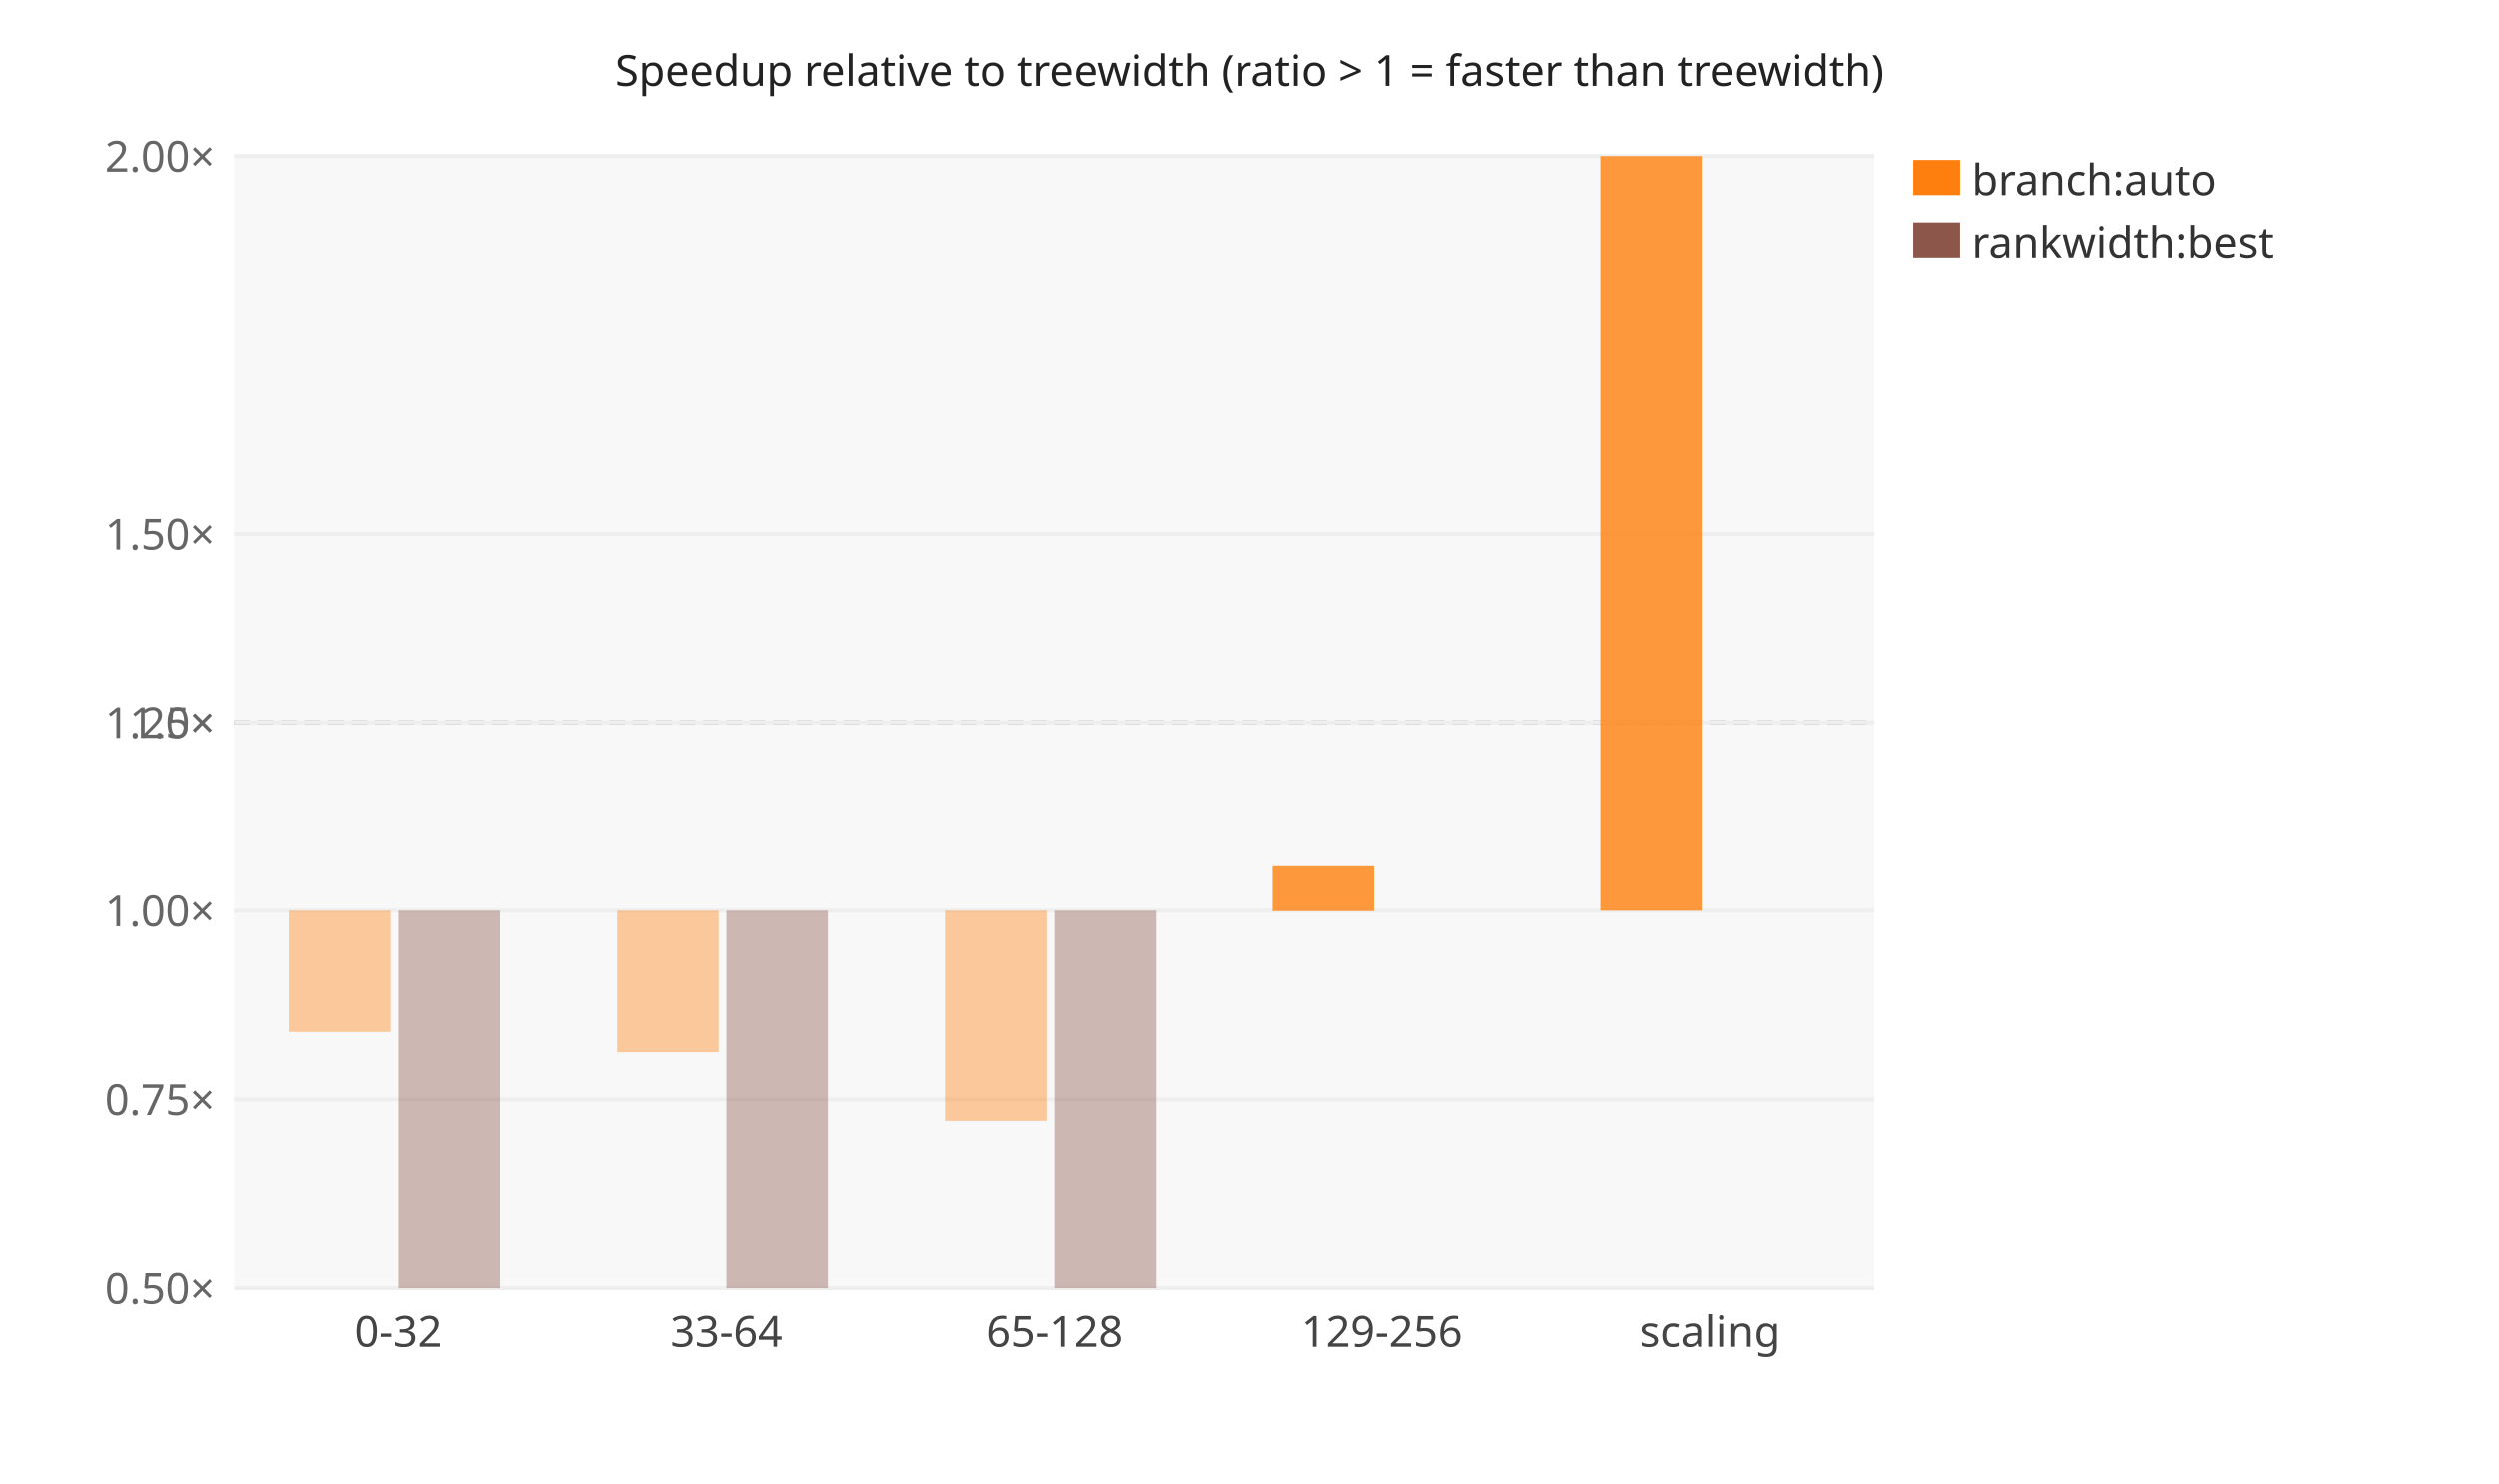
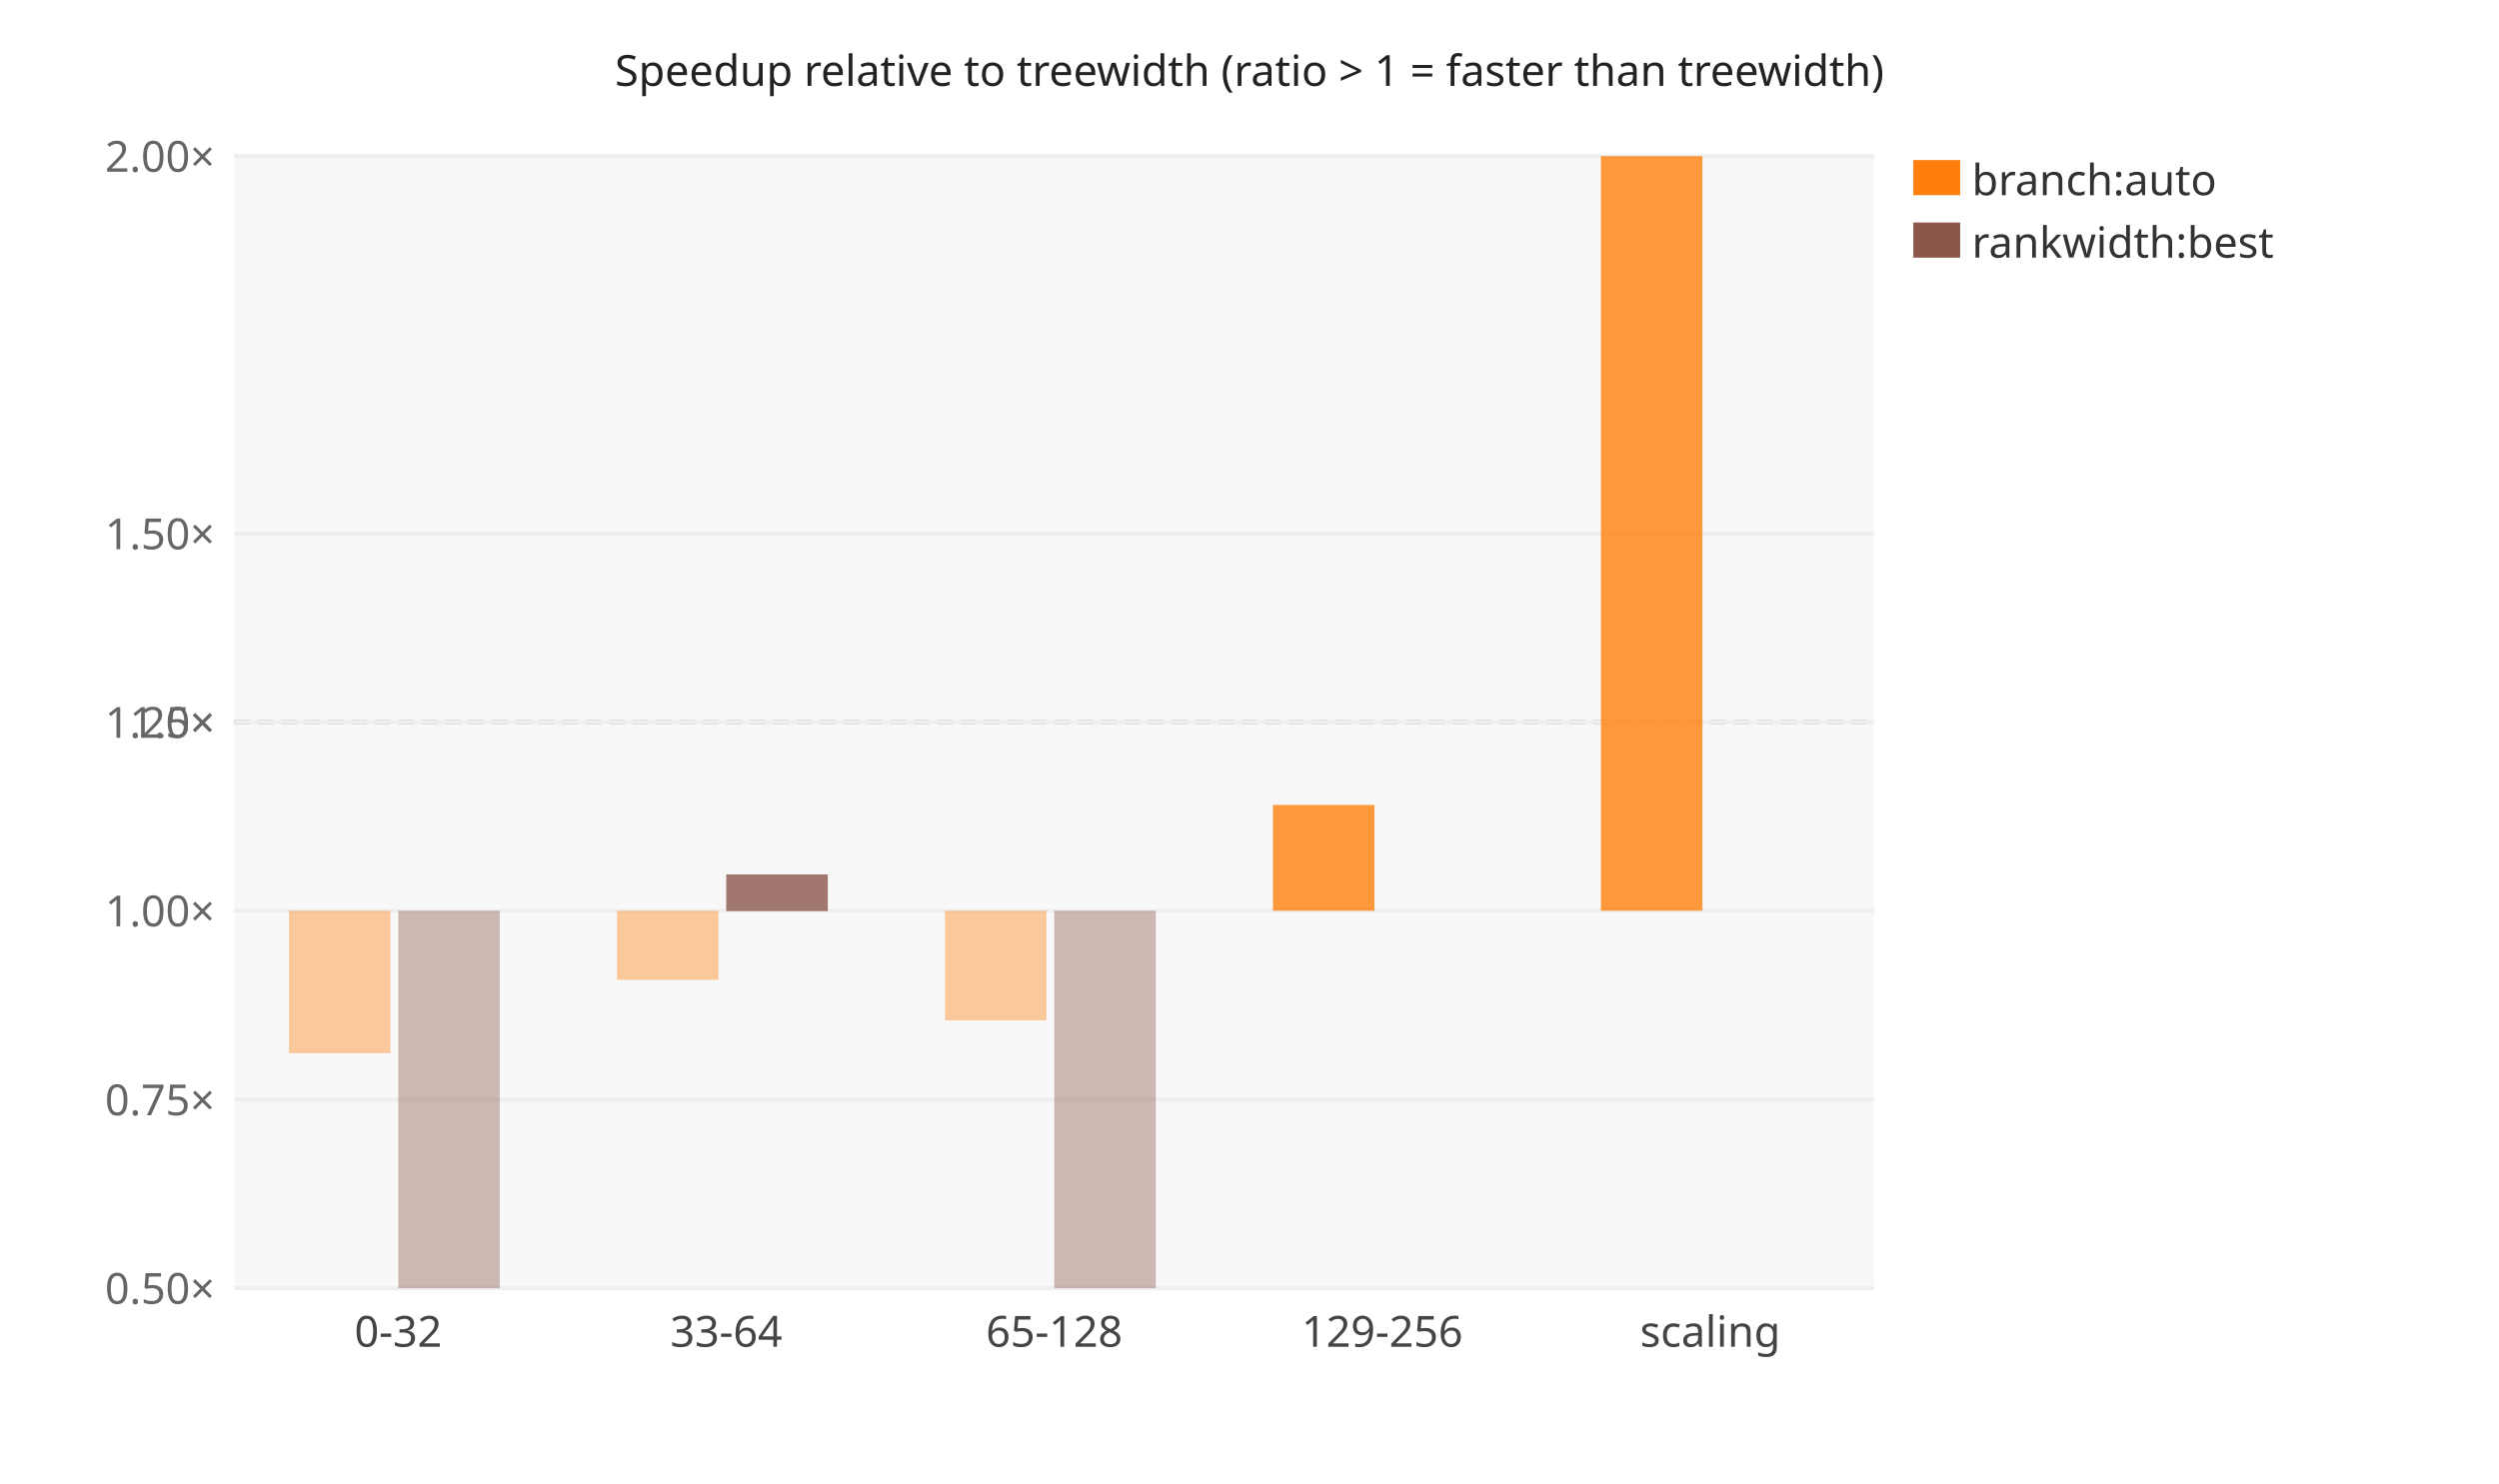
<svg xmlns="http://www.w3.org/2000/svg" width="640" height="380" viewBox="0 0 640 380">
  <style>text{font-family:sans-serif;font-size:11px;}</style>
  <rect x="60.0" y="40.0" width="420.0" height="290.0" fill="#f8f8f8" opacity="1.00" />
  <text x="320.0" y="22.0" text-anchor="middle" fill="#222" font-size="12">Speedup relative to treewidth (ratio &gt; 1 = faster than treewidth)</text>
  <line x1="60.0" y1="185.0" x2="480.0" y2="185.0" stroke="#999" stroke-width="1.0" stroke-dasharray="4,2" />
  <text x="55.0" y="189.0" text-anchor="end" fill="#666" font-size="10">1.0×</text>
  <text x="55.0" y="334.0" text-anchor="end" fill="#666" font-size="9">0.50×</text>
  <line x1="60.0" y1="330.0" x2="480.0" y2="330.0" stroke="#eee" stroke-width="1.0" />
  <text x="55.0" y="285.7" text-anchor="end" fill="#666" font-size="9">0.75×</text>
  <line x1="60.0" y1="281.7" x2="480.0" y2="281.7" stroke="#eee" stroke-width="1.0" />
  <text x="55.0" y="237.3" text-anchor="end" fill="#666" font-size="9">1.00×</text>
  <line x1="60.0" y1="233.3" x2="480.0" y2="233.3" stroke="#eee" stroke-width="1.0" />
  <text x="55.0" y="189.0" text-anchor="end" fill="#666" font-size="9">1.25×</text>
  <line x1="60.0" y1="185.0" x2="480.0" y2="185.0" stroke="#eee" stroke-width="1.0" />
  <text x="55.0" y="140.7" text-anchor="end" fill="#666" font-size="9">1.50×</text>
  <line x1="60.0" y1="136.7" x2="480.0" y2="136.7" stroke="#eee" stroke-width="1.0" />
  <text x="55.0" y="44.0" text-anchor="end" fill="#666" font-size="9">2.00×</text>
  <line x1="60.0" y1="40.0" x2="480.0" y2="40.0" stroke="#eee" stroke-width="1.0" />
  <text x="102.0" y="345.0" text-anchor="middle" fill="#444" font-size="10">0-32</text>
-   <rect x="74.0" y="233.3" width="26.0" height="31.1" fill="#ff7f0e" opacity="0.40" />
+   <rect x="74.0" y="233.3" width="26.0" height="36.5" fill="#ff7f0e" opacity="0.40" />
  <rect x="102.0" y="233.3" width="26.0" height="96.7" fill="#8c564b" opacity="0.40" />
  <text x="186.0" y="345.0" text-anchor="middle" fill="#444" font-size="10">33-64</text>
-   <rect x="158.0" y="233.3" width="26.0" height="36.3" fill="#ff7f0e" opacity="0.40" />
-   <rect x="186.0" y="233.3" width="26.0" height="96.7" fill="#8c564b" opacity="0.40" />
+   <rect x="158.0" y="233.3" width="26.0" height="17.7" fill="#ff7f0e" opacity="0.40" />
+   <rect x="186.0" y="224.0" width="26.0" height="9.4" fill="#8c564b" opacity="0.80" />
  <text x="270.0" y="345.0" text-anchor="middle" fill="#444" font-size="10">65-128</text>
-   <rect x="242.0" y="233.3" width="26.0" height="53.9" fill="#ff7f0e" opacity="0.40" />
+   <rect x="242.0" y="233.3" width="26.0" height="28.1" fill="#ff7f0e" opacity="0.40" />
  <rect x="270.0" y="233.3" width="26.0" height="96.7" fill="#8c564b" opacity="0.40" />
  <text x="354.0" y="345.0" text-anchor="middle" fill="#444" font-size="10">129-256</text>
-   <rect x="326.0" y="221.9" width="26.0" height="11.5" fill="#ff7f0e" opacity="0.80" />
+   <rect x="326.0" y="206.2" width="26.0" height="27.1" fill="#ff7f0e" opacity="0.80" />
  <text x="438.0" y="345.0" text-anchor="middle" fill="#444" font-size="10">scaling</text>
  <rect x="410.0" y="40.0" width="26.0" height="193.3" fill="#ff7f0e" opacity="0.80" />
  <rect x="490.0" y="41.0" width="12.0" height="9.0" fill="#ff7f0e" opacity="1.00" />
  <text x="505.0" y="50.0" text-anchor="start" fill="#333" font-size="10">branch:auto</text>
  <rect x="490.0" y="57.0" width="12.0" height="9.0" fill="#8c564b" opacity="1.00" />
  <text x="505.0" y="66.0" text-anchor="start" fill="#333" font-size="10">rankwidth:best</text>
</svg>
